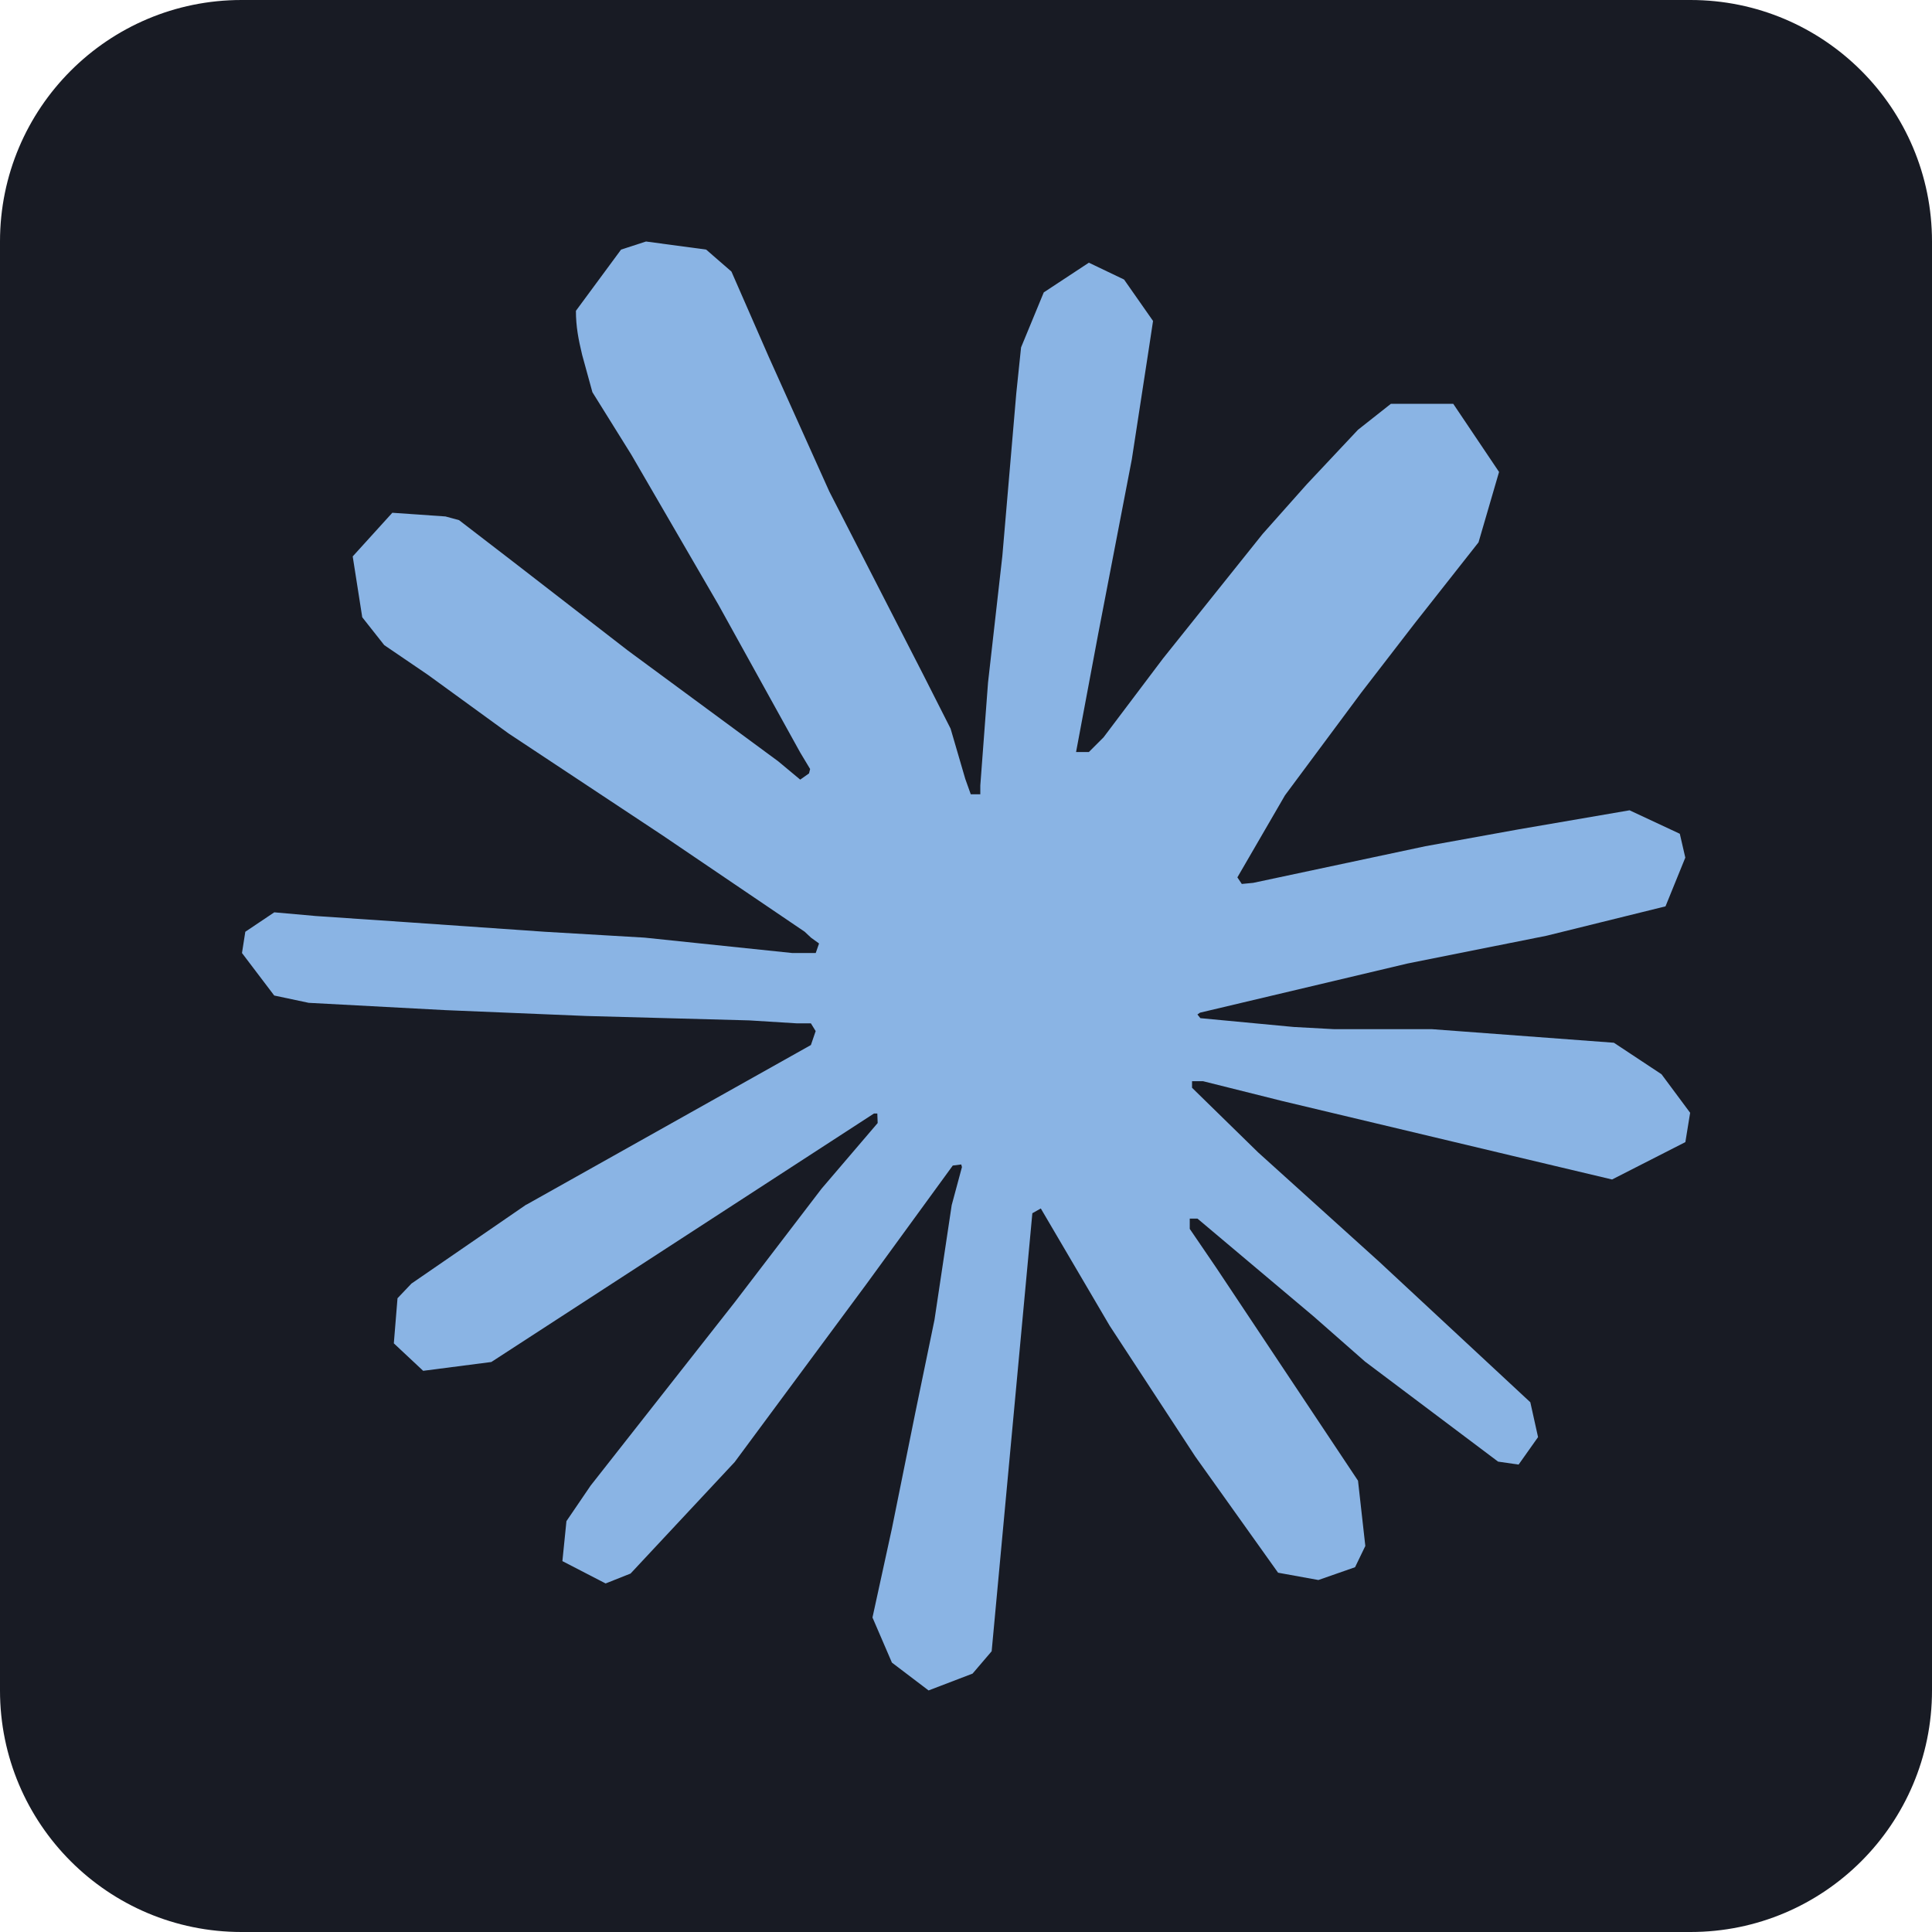
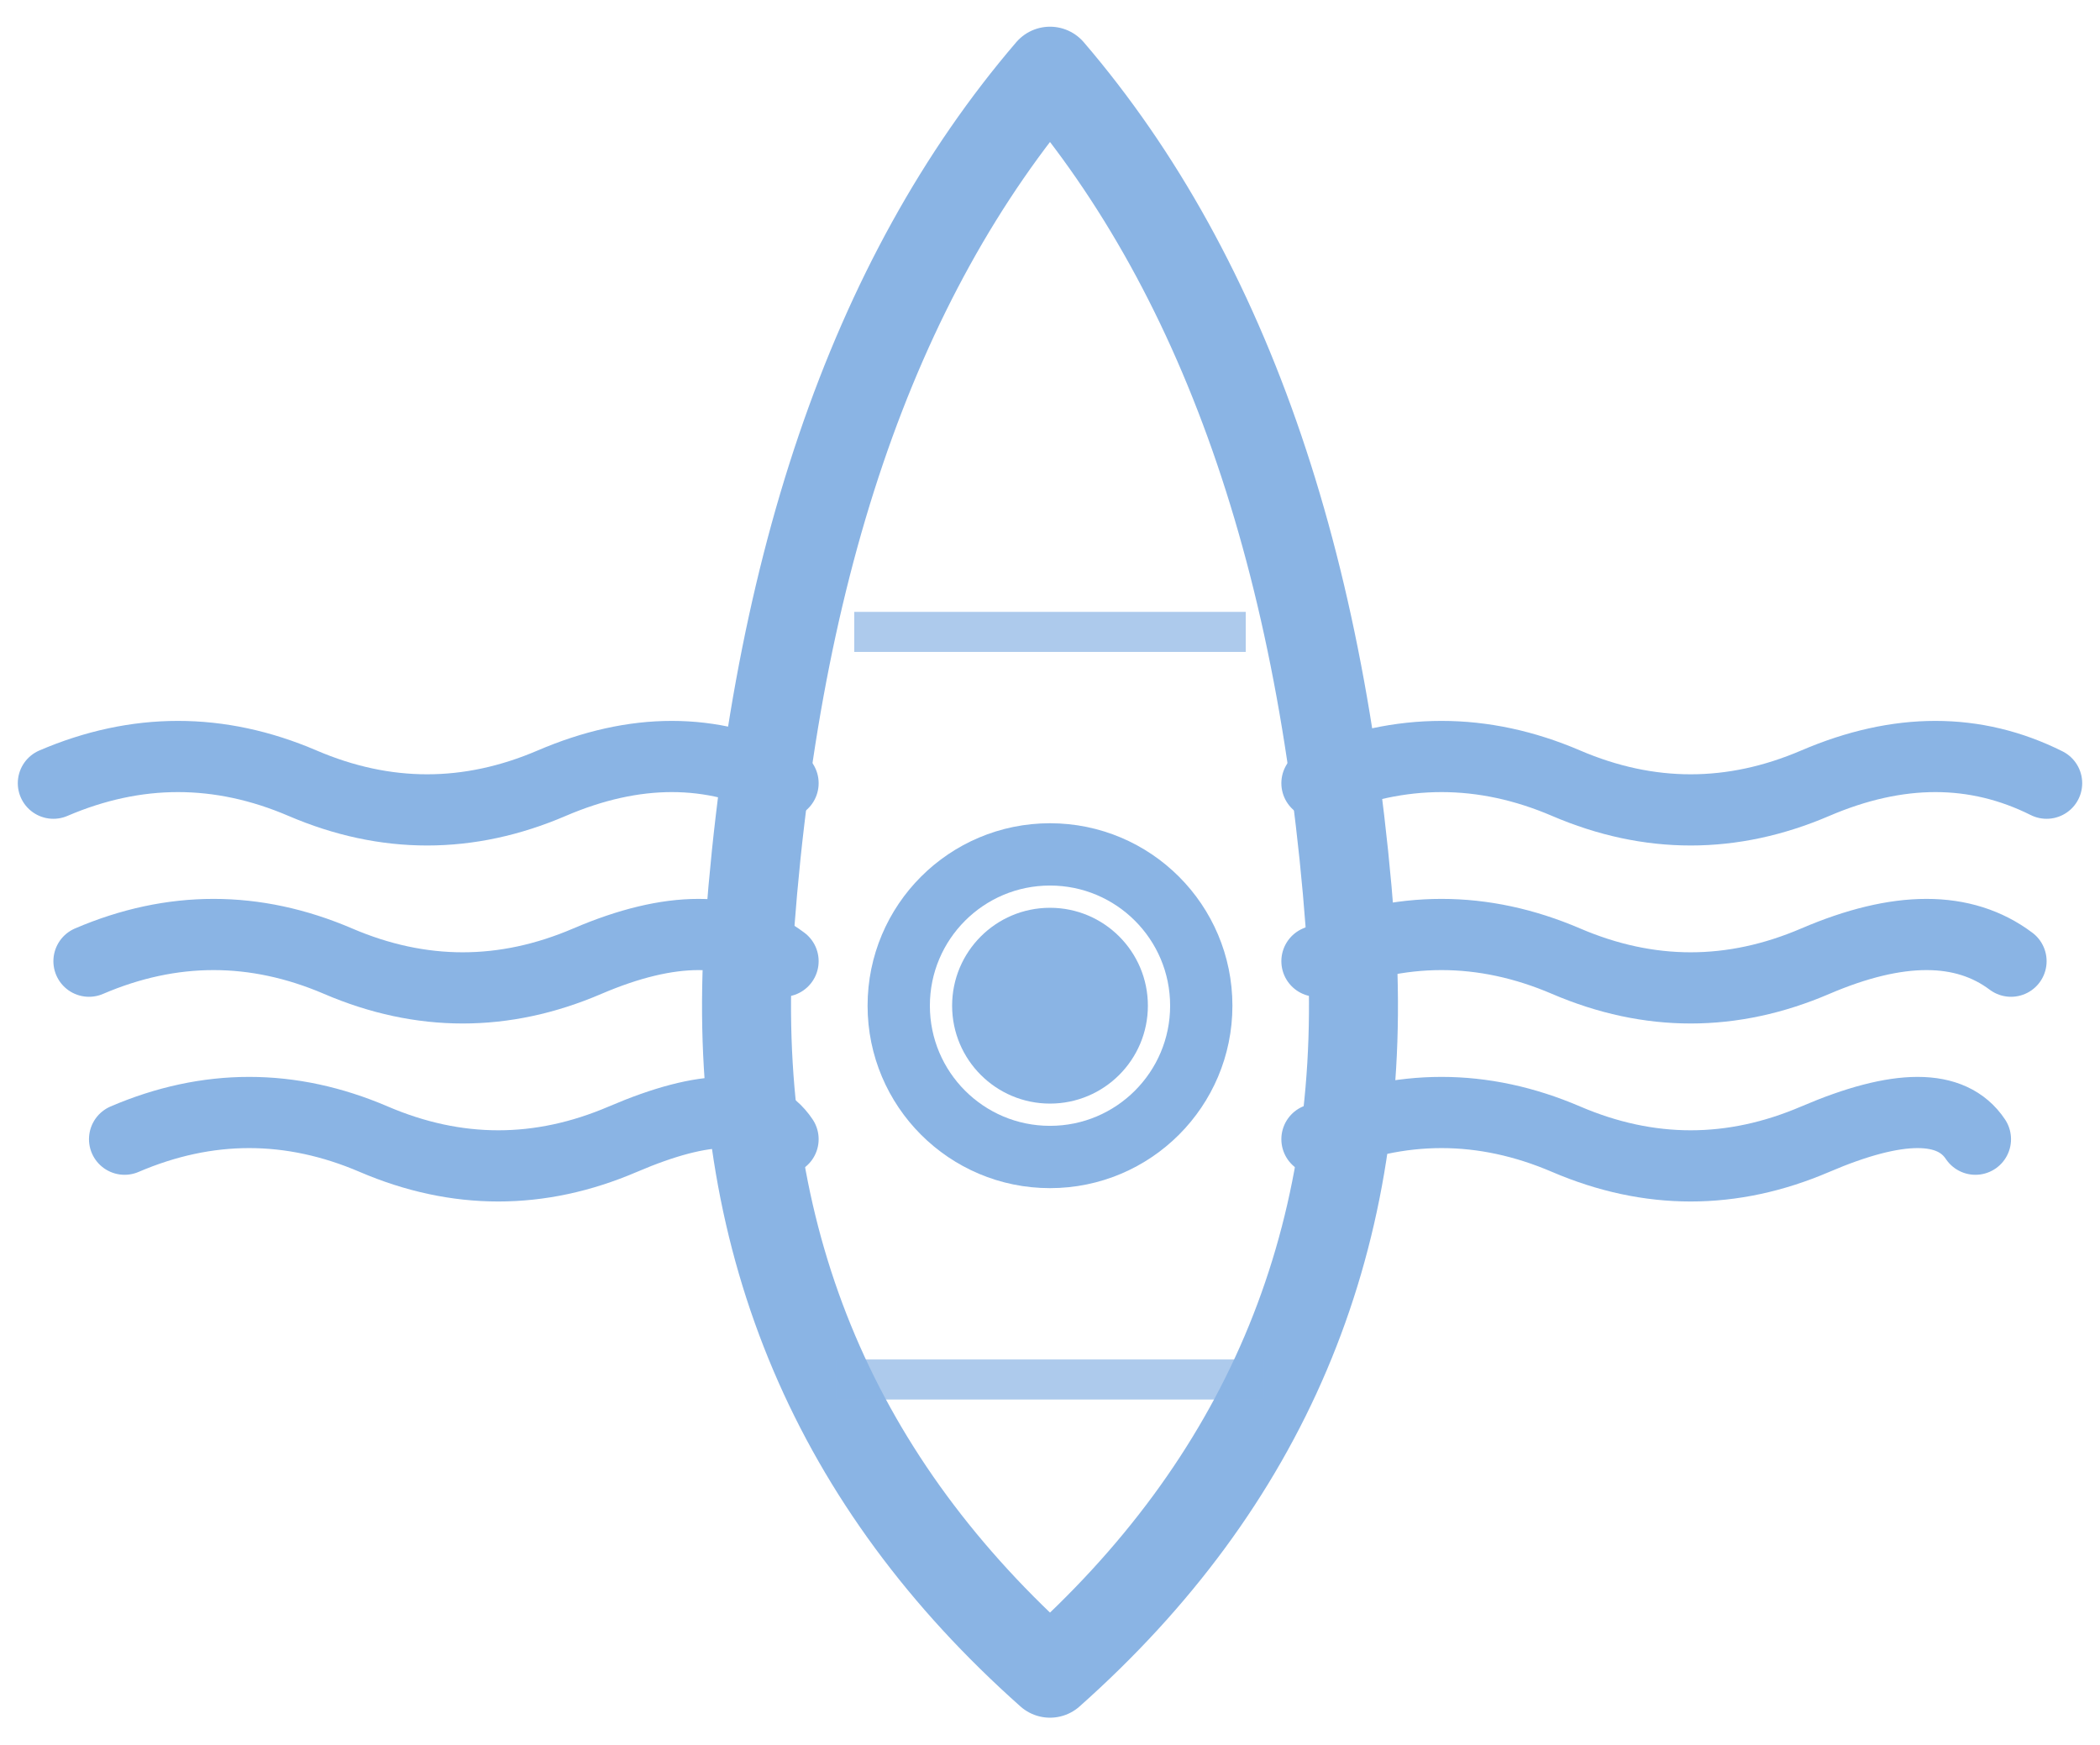
- <svg xmlns="http://www.w3.org/2000/svg" viewBox="0 0 32 32">
-   <rect width="32" height="32" rx="4" fill="#181b24" />
-   <g transform="translate(4 4)">
-     <path fill="#8ab4e4" d="m4.714 15.956 4.717-2.647.079-.231-.079-.128h-.231l-.789-.049-2.696-.073-2.337-.097-2.265-.121-.571-.121-.534-.704.055-.352.48-.322.686.061 1.518.103 2.277.158 1.651.097 2.447.255h.389l.055-.158-.134-.097-.103-.097L6.973 9.836l-2.55-1.688-1.336-.971-.723-.492-.364-.461-.158-1.008.656-.723.88.061.225.061.892.686 1.906 1.475 2.489 1.834.364.303.146-.103.018-.073-.164-.273-1.354-2.447-1.445-2.489-.643-1.032-.17-.619c-.061-.255-.103-.467-.103-.729L6.287.134 6.7 0l.996.134.419.364.619 1.415 1.002 2.228 1.554 3.03.455.898.243.832.091.255h.158v-.146l.128-1.706.237-2.095.231-2.696.079-.759.376-.911.747-.492.583.279.48.686-.067.443-.285 1.852-.559 2.902-.364 1.943h.212l.243-.243.984-1.305 1.651-2.064.729-.82.85-.905.546-.431h1.032l.759 1.129-.34 1.166-1.062 1.348-.88 1.141-1.263 1.7-.789 1.36.073.109.188-.018 2.853-.607 1.542-.279 1.84-.316.832.389.091.395-.328.807-1.967.486-2.307.461-3.436.814-.043.03.049.061 1.548.146.662.036h1.621l3.018.225.789.522.474.638-.079.486-1.214.619-1.639-.389-3.825-.911-1.311-.328h-.182v.109l1.093 1.069 2.003 1.809 2.507 2.331.128.577-.322.455-.34-.049-2.204-1.657-.85-.747-1.925-1.621h-.128v.17l.443.65 2.344 3.521.121 1.081-.17.352-.607.212-.668-.121-1.372-1.925L14.38 17.959l-1.141-1.943-.14.079-.674 7.255-.316.37-.729.279-.607-.461-.322-.747.322-1.475.389-1.925.316-1.53.285-1.9.17-.631-.012-.043-.14.018-1.433 1.967-2.18 2.945-1.724 1.846-.413.164-.716-.37.067-.662.401-.589 2.386-3.036 1.439-1.882.929-1.087-.006-.158h-.055l-6.338 4.116-1.129.146-.486-.455.061-.747.231-.243 1.906-1.311Z" />
-   </g>
+ <svg xmlns="http://www.w3.org/2000/svg" viewBox="12 32 236 196">
+   <path d="M 18 120 Q 32 114 46 120 T 74 120 T 100 120" fill="none" stroke="#8ab4e4" stroke-width="8" stroke-linecap="round" />
+   <path d="M 22 140 Q 36 134 50 140 T 78 140 T 100 140" fill="none" stroke="#8ab4e4" stroke-width="8" stroke-linecap="round" />
+   <path d="M 26 160 Q 40 154 54 160 T 82 160 T 100 160" fill="none" stroke="#8ab4e4" stroke-width="8" stroke-linecap="round" />
+   <path d="M 160 120 Q 174 114 188 120 T 216 120 T 242 120" fill="none" stroke="#8ab4e4" stroke-width="8" stroke-linecap="round" />
+   <path d="M 160 140 Q 174 134 188 140 T 216 140 T 238 140" fill="none" stroke="#8ab4e4" stroke-width="8" stroke-linecap="round" />
+   <path d="M 160 160 Q 174 154 188 160 T 216 160 T 234 160" fill="none" stroke="#8ab4e4" stroke-width="8" stroke-linecap="round" />
+   <path d="M 130 40 Q 100 75 96 140 Q 94 188 130 220 Q 166 188 164 140 Q 160 75 130 40 Z" fill="none" stroke="#8ab4e4" stroke-width="10" stroke-linejoin="round" />
+   <circle cx="130" cy="145" r="17" fill="none" stroke="#8ab4e4" stroke-width="7" />
+   <circle cx="130" cy="145" r="11" fill="#8ab4e4" />
+   <line x1="108" y1="103" x2="152" y2="103" stroke="#8ab4e4" stroke-width="4.5" opacity="0.7" />
+   <line x1="106" y1="187" x2="154" y2="187" stroke="#8ab4e4" stroke-width="4.5" opacity="0.7" />
</svg>
